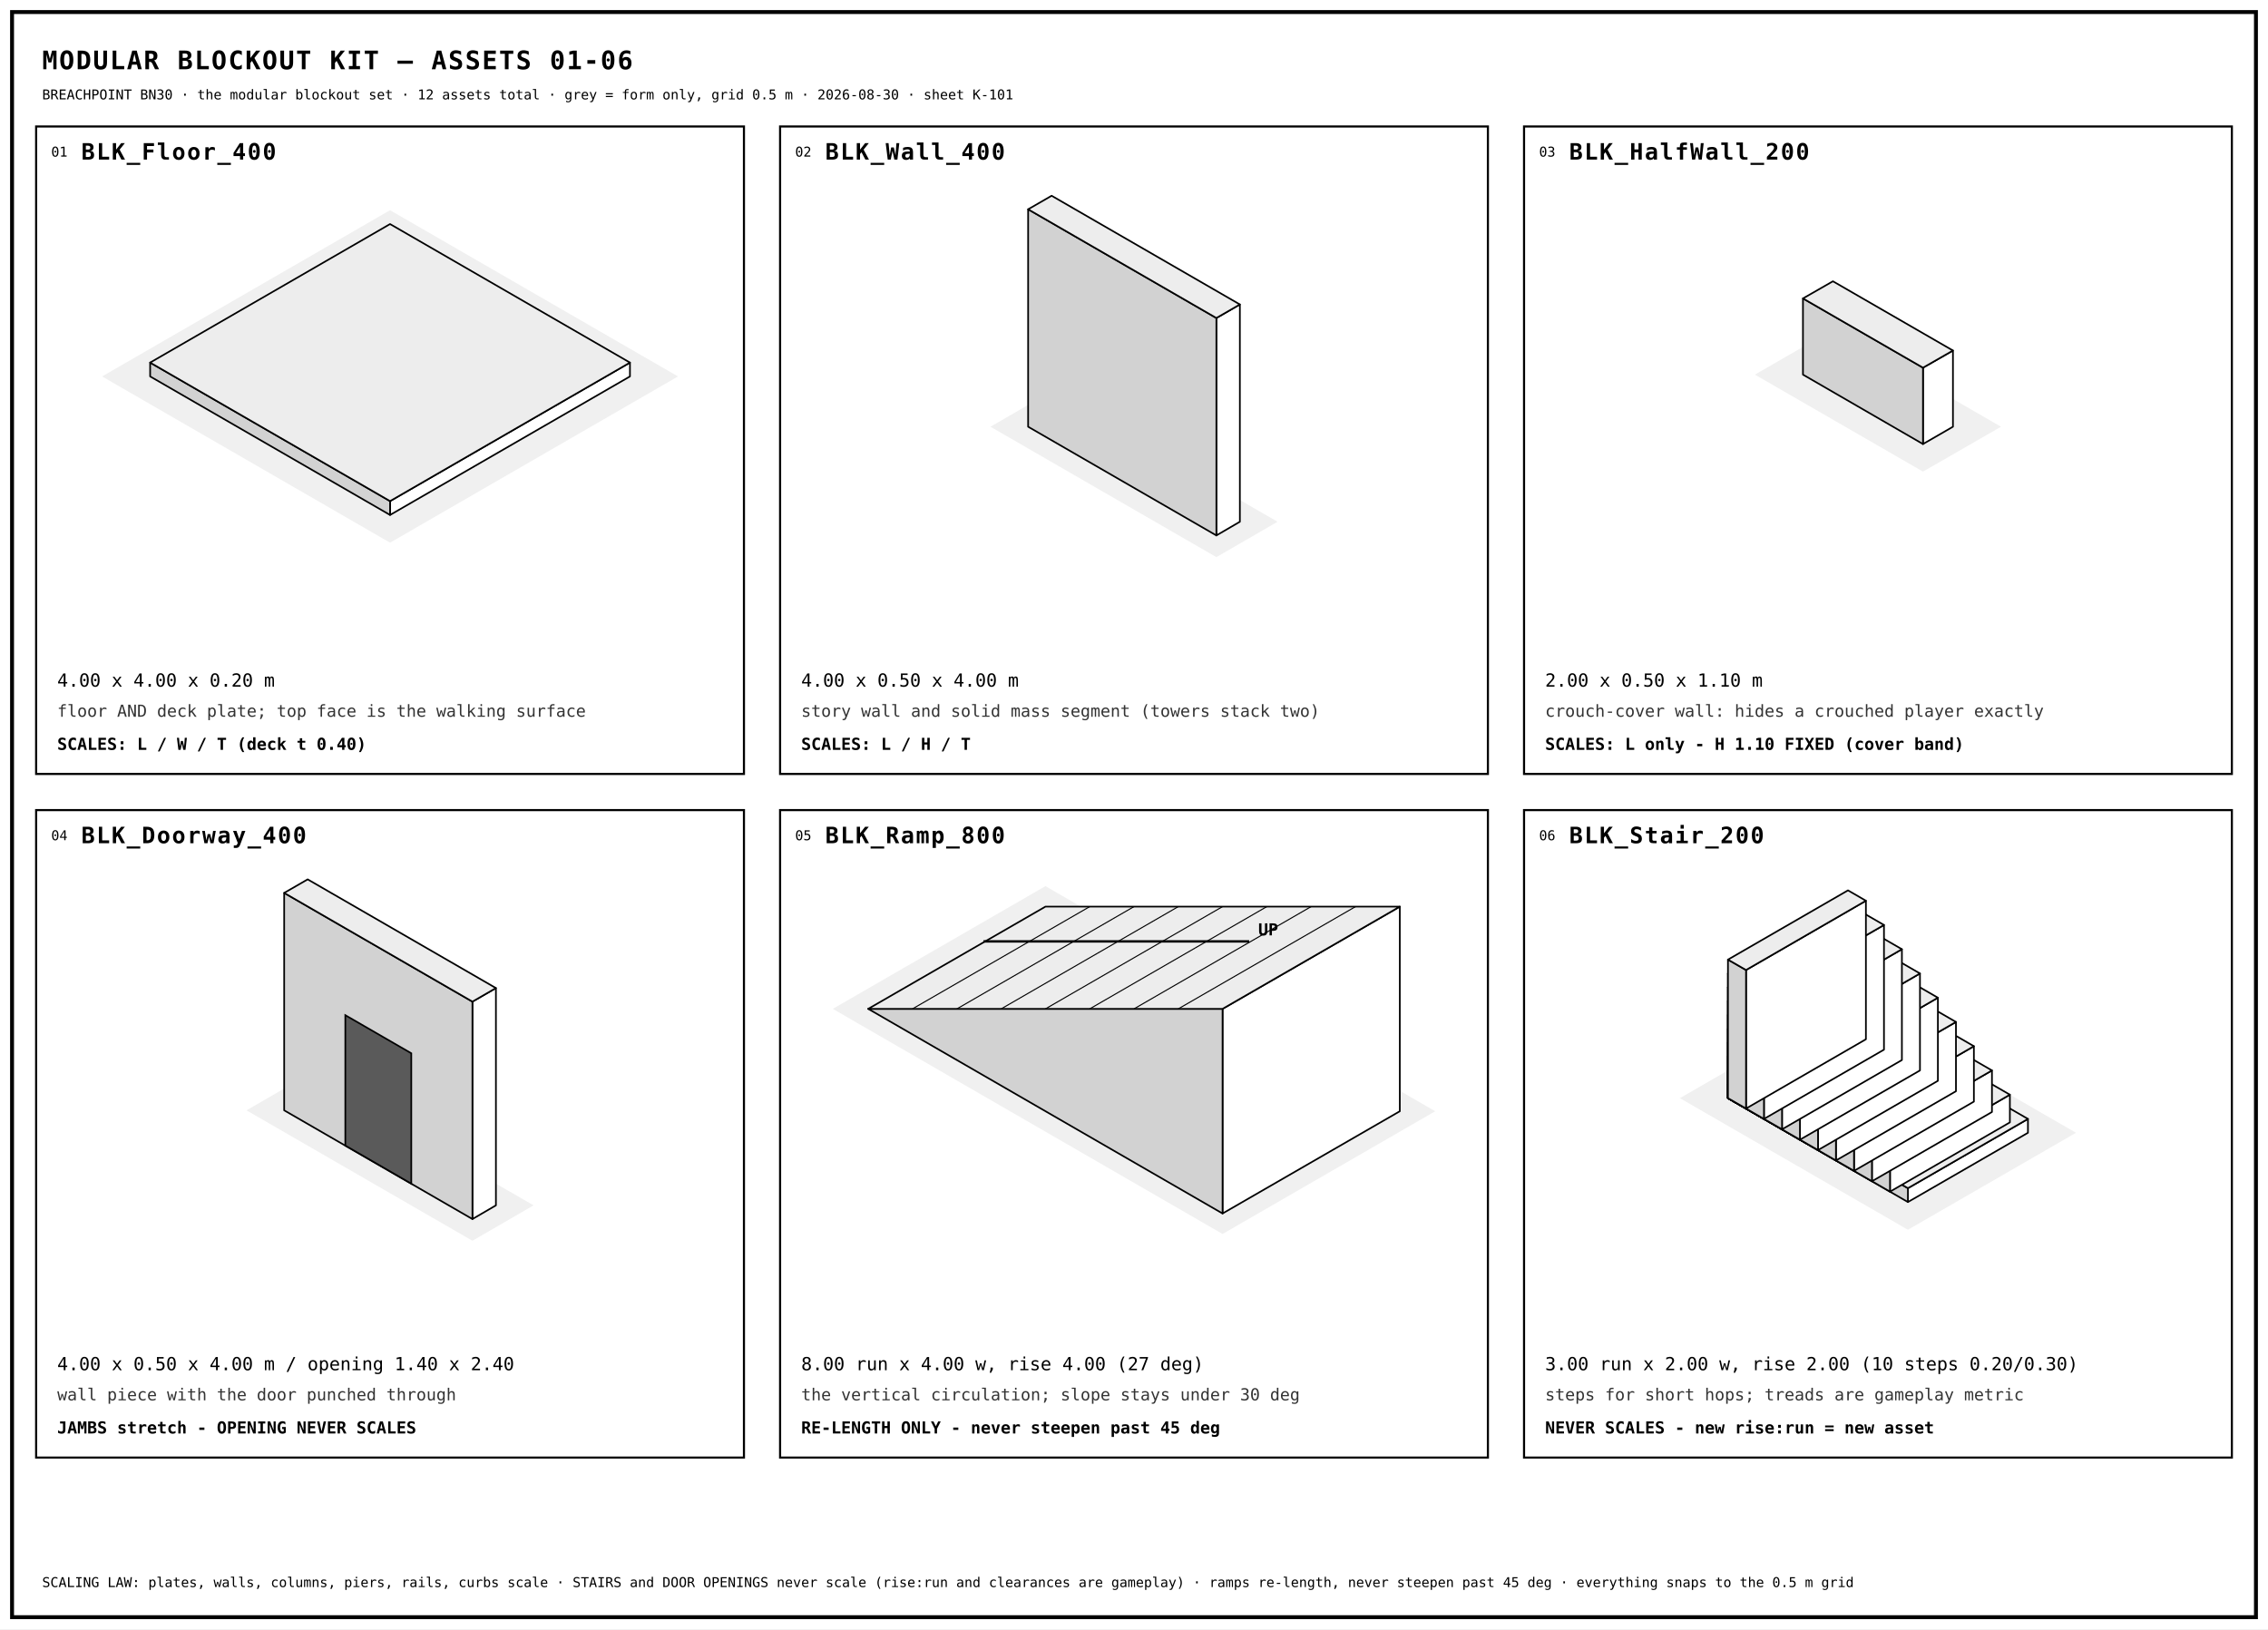
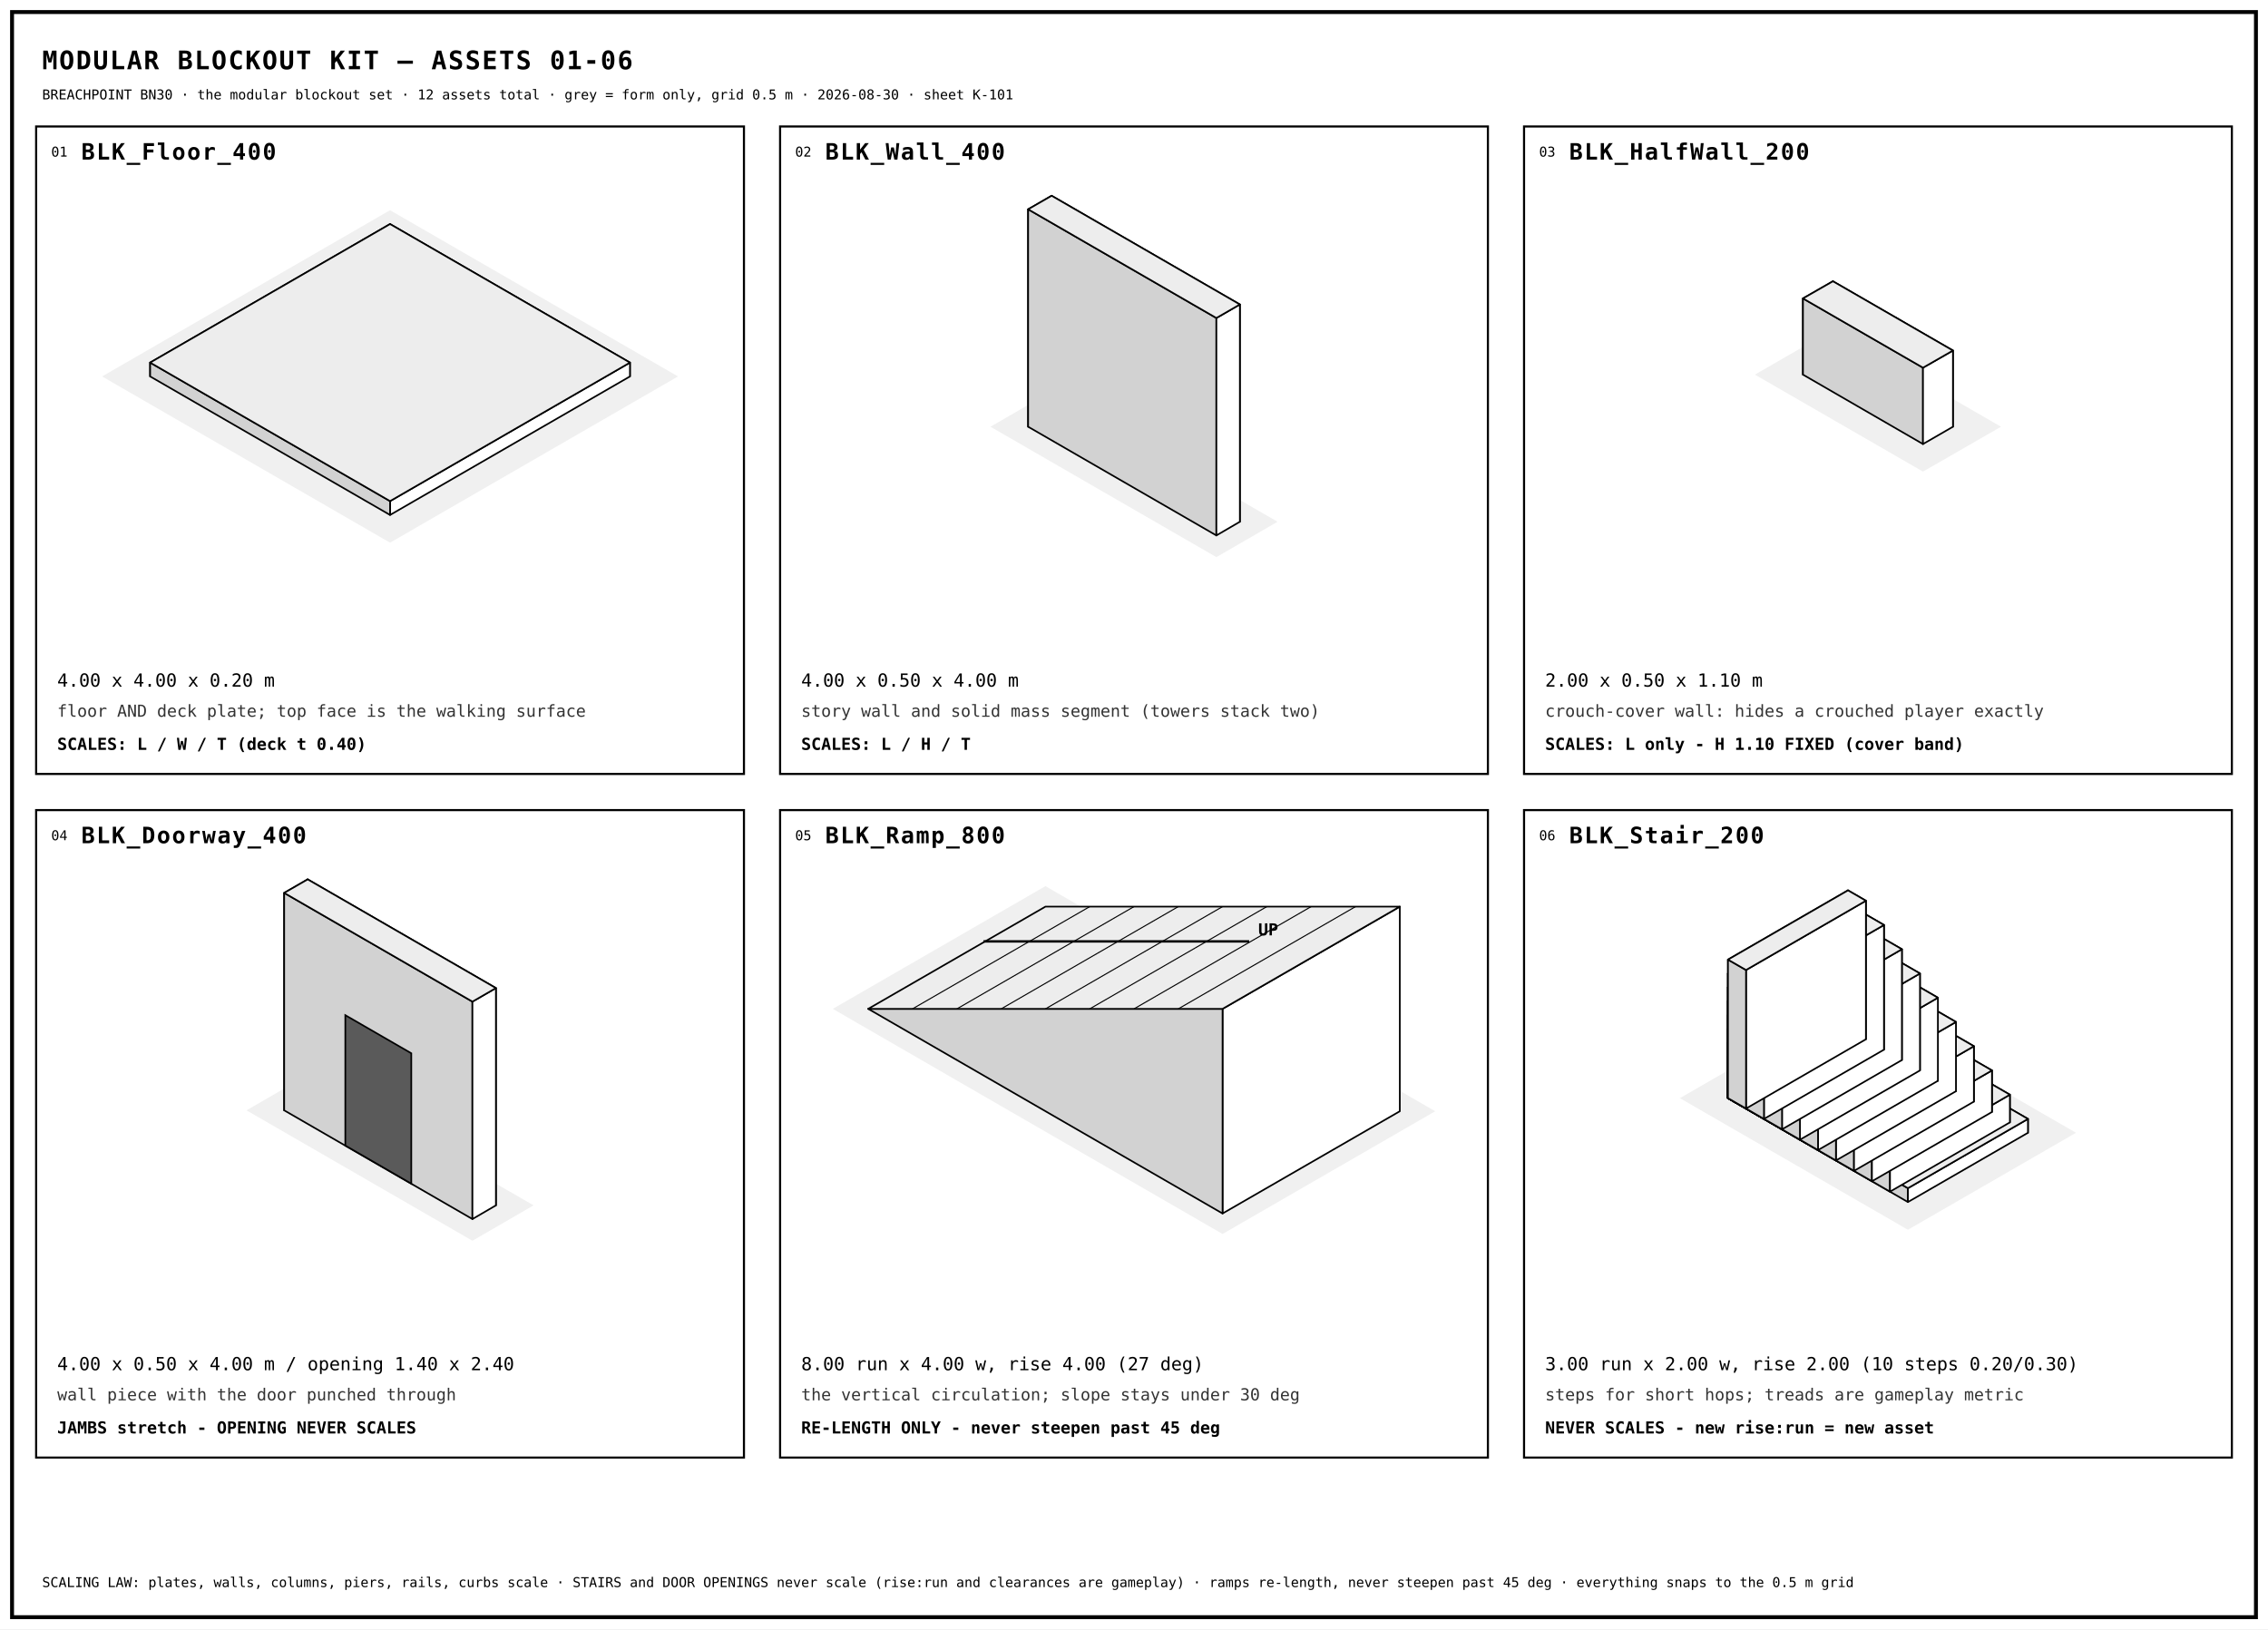
<svg xmlns="http://www.w3.org/2000/svg" width="1506" height="1082" viewBox="0 0 1506 1082">
  <style>
  .paper{fill:#ffffff}
  .frame{fill:none;stroke:#000;stroke-width:1.4}
  .border{fill:none;stroke:#000;stroke-width:2.6}
  .top{fill:#ededed;stroke:#000;stroke-width:1.1;stroke-linejoin:round}
  .east{fill:#ffffff;stroke:#000;stroke-width:1.1;stroke-linejoin:round}
  .north{fill:#d2d2d2;stroke:#000;stroke-width:1.1;stroke-linejoin:round}
  .shadow{fill:#f0f0f0;stroke:none}
  .name{font:bold 15px monospace;fill:#000;letter-spacing:1px}
  .dims{font:12px monospace;fill:#000}
  .role{font:11px monospace;fill:#333}
  .rule{font:bold 11px monospace;fill:#000}
  .big{font:bold 17px monospace;fill:#000;letter-spacing:1px}
  .small{font:9px monospace;fill:#000}
  .tread{stroke:#000;stroke-width:0.7;fill:none}
</style>
  <rect class="paper" width="1506" height="1082" />
  <rect class="border" x="8" y="8" width="1490" height="1066" />
  <text class="big" x="28" y="46">MODULAR BLOCKOUT KIT — ASSETS 01-06</text>
  <text class="small" x="28" y="66">BREACHPOINT BN30 · the modular blockout set · 12 assets total · grey = form only, grid 0.5 m · 2026-08-30 · sheet K-101</text>
  <rect class="frame" x="24" y="84" width="470" height="430" />
  <text class="small" x="34" y="104">01</text>
  <text class="name" x="54" y="106">BLK_Floor_400</text>
  <path class="shadow" d="M 259.0 139.6 L 450.2 250.0 L 259.0 360.4 L 67.8 250.0 Z" />
+   <path class="east" d="M 259.0 158.0 L 418.3 250.0 L 418.3 240.8 L 259.0 148.8 Z" />
+   <path class="north" d="M 99.7 250.0 L 259.0 158.0 L 259.0 148.8 L 99.7 240.8 Z" />
  <path class="east" d="M 418.3 250.0 L 259.0 342.0 L 259.0 332.8 L 418.3 240.8 Z" />
  <path class="north" d="M 259.0 342.0 L 99.7 250.0 L 99.7 240.8 L 259.0 332.8 Z" />
  <path class="top" d="M 259.0 148.8 L 418.3 240.8 L 259.0 332.8 L 99.7 240.8 Z" />
  <text class="dims" x="38" y="456">4.00 x 4.00 x 0.20 m</text>
  <text class="role" x="38" y="476">floor AND deck plate; top face is the walking surface</text>
  <text class="rule" x="38" y="498">SCALES: L / W / T (deck t 0.40)</text>
  <rect class="frame" x="518" y="84" width="470" height="430" />
  <text class="small" x="528" y="104">02</text>
  <text class="name" x="548" y="106">BLK_Wall_400</text>
  <path class="shadow" d="M 698.3 259.9 L 848.3 346.5 L 807.7 370.0 L 657.7 283.4 Z" />
+   <path class="north" d="M 682.7 283.4 L 698.3 274.4 L 698.3 130.0 L 682.7 139.0 Z" />
+   <path class="east" d="M 698.3 274.4 L 823.3 346.5 L 823.3 202.2 L 698.3 130.0 Z" />
+   <path class="north" d="M 807.7 355.6 L 682.7 283.4 L 682.7 139.0 L 807.7 211.2 Z" />
  <path class="east" d="M 823.3 346.5 L 807.7 355.6 L 807.7 211.2 L 823.3 202.2 Z" />
-   <path class="north" d="M 807.7 355.6 L 682.7 283.4 L 682.7 139.0 L 807.7 211.2 Z" />
  <path class="top" d="M 698.3 130.0 L 823.3 202.2 L 807.7 211.2 L 682.7 139.0 Z" />
  <text class="dims" x="532" y="456">4.00 x 0.50 x 4.00 m</text>
  <text class="role" x="532" y="476">story wall and solid mass segment (towers stack two)</text>
  <text class="rule" x="532" y="498">SCALES: L / H / T</text>
  <rect class="frame" x="1012" y="84" width="470" height="430" />
  <text class="small" x="1022" y="104">03</text>
  <text class="name" x="1042" y="106">BLK_HalfWall_200</text>
  <path class="shadow" d="M 1217.1 218.9 L 1328.7 283.4 L 1276.9 313.2 L 1165.3 248.8 Z" />
+   <path class="north" d="M 1197.2 248.8 L 1217.1 237.3 L 1217.1 186.8 L 1197.2 198.2 Z" />
+   <path class="east" d="M 1217.1 237.3 L 1296.8 283.4 L 1296.8 232.8 L 1217.1 186.8 Z" />
+   <path class="north" d="M 1276.9 294.9 L 1197.2 248.8 L 1197.2 198.2 L 1276.9 244.2 Z" />
  <path class="east" d="M 1296.8 283.4 L 1276.9 294.9 L 1276.9 244.2 L 1296.8 232.8 Z" />
-   <path class="north" d="M 1276.9 294.9 L 1197.2 248.8 L 1197.2 198.2 L 1276.9 244.2 Z" />
  <path class="top" d="M 1217.1 186.8 L 1296.8 232.8 L 1276.9 244.2 L 1197.2 198.2 Z" />
  <text class="dims" x="1026" y="456">2.00 x 0.50 x 1.10 m</text>
  <text class="role" x="1026" y="476">crouch-cover wall: hides a crouched player exactly</text>
  <text class="rule" x="1026" y="498">SCALES: L only - H 1.10 FIXED (cover band)</text>
  <rect class="frame" x="24" y="538" width="470" height="430" />
  <text class="small" x="34" y="558">04</text>
  <text class="name" x="54" y="560">BLK_Doorway_400</text>
  <path class="shadow" d="M 204.3 713.9 L 354.3 800.5 L 313.7 824.0 L 163.7 737.4 Z" />
+   <path class="north" d="M 188.7 737.4 L 204.3 728.4 L 204.3 584.0 L 188.7 593.0 Z" />
+   <path class="east" d="M 204.3 728.4 L 329.3 800.5 L 329.3 656.2 L 204.3 584.0 Z" />
+   <path class="north" d="M 313.7 809.6 L 188.7 737.4 L 188.7 593.0 L 313.7 665.2 Z" />
  <path class="east" d="M 329.3 800.5 L 313.7 809.6 L 313.7 665.2 L 329.3 656.2 Z" />
-   <path class="north" d="M 313.7 809.6 L 188.7 737.4 L 188.7 593.0 L 313.7 665.2 Z" />
  <path class="top" d="M 204.3 584.0 L 329.3 656.2 L 313.7 665.2 L 188.7 593.0 Z" />
  <path d="M 229.3 760.8 L 273.1 786.1 L 273.1 699.5 L 229.3 674.2 Z" fill="#5a5a5a" stroke="#000" stroke-width="1.1" />
  <text class="dims" x="38" y="910">4.00 x 0.50 x 4.00 m / opening 1.40 x 2.40</text>
  <text class="role" x="38" y="930">wall piece with the door punched through</text>
  <text class="rule" x="38" y="952">JAMBS stretch - OPENING NEVER SCALES</text>
  <rect class="frame" x="518" y="538" width="470" height="430" />
  <text class="small" x="528" y="558">05</text>
  <text class="name" x="548" y="560">BLK_Ramp_800</text>
  <path class="shadow" d="M 694.2 588.5 L 953.0 738.0 L 811.8 819.5 L 553.0 670.0 Z" />
  <path class="east" d="M 929.5 738.0 L 811.8 805.9 L 811.8 670.0 L 929.5 602.1 Z" />
  <path class="north" d="M 576.5 670.0 L 811.8 805.9 L 811.8 670.0 Z" />
  <path class="top" d="M 694.2 602.1 L 929.5 602.1 L 811.8 670.0 L 576.5 670.0 Z" />
  <line class="tread" x1="723.6" y1="602.1" x2="605.9" y2="670.0" />
  <line class="tread" x1="753.0" y1="602.1" x2="635.4" y2="670.0" />
  <line class="tread" x1="782.4" y1="602.1" x2="664.8" y2="670.0" />
  <line class="tread" x1="811.8" y1="602.1" x2="694.2" y2="670.0" />
  <line class="tread" x1="841.2" y1="602.1" x2="723.6" y2="670.0" />
  <line class="tread" x1="870.6" y1="602.1" x2="753.0" y2="670.0" />
  <line class="tread" x1="900.1" y1="602.1" x2="782.4" y2="670.0" />
  <line class="tread" style="stroke-width:1.6" x1="653.0" y1="625.2" x2="829.5" y2="625.2" />
  <text class="rule" x="835.5" y="621.2">UP</text>
  <text class="dims" x="532" y="910">8.00 run x 4.00 w, rise 4.00 (27 deg)</text>
  <text class="role" x="532" y="930">the vertical circulation; slope stays under 30 deg</text>
  <text class="rule" x="532" y="952">RE-LENGTH ONLY - never steepen past 45 deg</text>
  <rect class="frame" x="1012" y="538" width="470" height="430" />
  <text class="small" x="1022" y="558">06</text>
  <text class="name" x="1042" y="560">BLK_Stair_200</text>
  <path class="shadow" d="M 1227.1 664.9 L 1378.5 752.3 L 1266.9 816.7 L 1115.5 729.3 Z" />
+   <path class="north" d="M 1147.4 729.3 L 1227.1 683.3 L 1227.1 674.1 L 1147.4 720.1 Z" />
+   <path class="east" d="M 1227.1 683.3 L 1346.6 752.3 L 1346.6 743.1 L 1227.1 674.1 Z" />
+   <path class="north" d="M 1266.9 798.3 L 1147.4 729.3 L 1147.4 720.1 L 1266.9 789.1 Z" />
  <path class="east" d="M 1346.6 752.3 L 1266.9 798.3 L 1266.9 789.1 L 1346.6 743.1 Z" />
-   <path class="north" d="M 1266.9 798.3 L 1147.4 729.3 L 1147.4 720.1 L 1266.9 789.1 Z" />
  <path class="top" d="M 1227.1 674.1 L 1346.6 743.1 L 1266.9 789.1 L 1147.4 720.1 Z" />
+   <path class="north" d="M 1147.4 729.3 L 1227.1 683.3 L 1227.1 664.9 L 1147.4 710.9 Z" />
+   <path class="east" d="M 1227.1 683.3 L 1334.6 745.4 L 1334.6 727.0 L 1227.1 664.9 Z" />
+   <path class="north" d="M 1255.0 791.4 L 1147.4 729.3 L 1147.4 710.9 L 1255.0 773.0 Z" />
  <path class="east" d="M 1334.6 745.4 L 1255.0 791.4 L 1255.0 773.0 L 1334.6 727.0 Z" />
-   <path class="north" d="M 1255.0 791.4 L 1147.4 729.3 L 1147.4 710.9 L 1255.0 773.0 Z" />
  <path class="top" d="M 1227.1 664.9 L 1334.6 727.0 L 1255.0 773.0 L 1147.4 710.9 Z" />
+   <path class="north" d="M 1147.4 729.3 L 1227.1 683.3 L 1227.1 655.7 L 1147.4 701.7 Z" />
+   <path class="east" d="M 1227.1 683.3 L 1322.7 738.5 L 1322.7 710.9 L 1227.1 655.7 Z" />
+   <path class="north" d="M 1243.0 784.5 L 1147.4 729.3 L 1147.4 701.7 L 1243.0 756.9 Z" />
  <path class="east" d="M 1322.7 738.5 L 1243.0 784.5 L 1243.0 756.9 L 1322.7 710.9 Z" />
-   <path class="north" d="M 1243.0 784.5 L 1147.4 729.3 L 1147.4 701.7 L 1243.0 756.9 Z" />
  <path class="top" d="M 1227.1 655.7 L 1322.7 710.9 L 1243.0 756.9 L 1147.4 701.7 Z" />
+   <path class="north" d="M 1147.4 729.3 L 1227.1 683.3 L 1227.1 646.5 L 1147.4 692.5 Z" />
+   <path class="east" d="M 1227.1 683.3 L 1310.7 731.6 L 1310.7 694.8 L 1227.1 646.5 Z" />
+   <path class="north" d="M 1231.1 777.6 L 1147.4 729.3 L 1147.4 692.5 L 1231.1 740.8 Z" />
  <path class="east" d="M 1310.7 731.6 L 1231.1 777.6 L 1231.1 740.8 L 1310.7 694.8 Z" />
-   <path class="north" d="M 1231.1 777.6 L 1147.4 729.3 L 1147.4 692.5 L 1231.1 740.8 Z" />
  <path class="top" d="M 1227.1 646.5 L 1310.7 694.8 L 1231.1 740.8 L 1147.4 692.5 Z" />
+   <path class="east" d="M 1227.1 683.3 L 1298.8 724.7 L 1298.8 678.7 L 1227.1 637.3 Z" />
+   <path class="north" d="M 1147.4 729.3 L 1227.1 683.3 L 1227.1 637.3 L 1147.4 683.3 Z" />
  <path class="east" d="M 1298.8 724.7 L 1219.1 770.7 L 1219.1 724.7 L 1298.8 678.7 Z" />
  <path class="north" d="M 1219.1 770.7 L 1147.4 729.3 L 1147.4 683.3 L 1219.1 724.7 Z" />
  <path class="top" d="M 1227.1 637.3 L 1298.8 678.7 L 1219.1 724.7 L 1147.4 683.3 Z" />
+   <path class="east" d="M 1227.1 683.3 L 1286.8 717.8 L 1286.8 662.6 L 1227.1 628.1 Z" />
+   <path class="north" d="M 1147.4 729.3 L 1227.1 683.3 L 1227.1 628.1 L 1147.4 674.1 Z" />
  <path class="east" d="M 1286.8 717.8 L 1207.2 763.8 L 1207.2 708.6 L 1286.8 662.6 Z" />
  <path class="north" d="M 1207.2 763.8 L 1147.4 729.3 L 1147.4 674.1 L 1207.2 708.6 Z" />
  <path class="top" d="M 1227.1 628.1 L 1286.8 662.6 L 1207.2 708.6 L 1147.4 674.1 Z" />
+   <path class="east" d="M 1227.1 683.3 L 1274.9 710.9 L 1274.9 646.5 L 1227.1 618.9 Z" />
+   <path class="north" d="M 1147.4 729.3 L 1227.1 683.3 L 1227.1 618.9 L 1147.4 664.9 Z" />
  <path class="east" d="M 1274.9 710.9 L 1195.2 756.9 L 1195.2 692.5 L 1274.9 646.5 Z" />
  <path class="north" d="M 1195.2 756.9 L 1147.4 729.3 L 1147.4 664.9 L 1195.2 692.5 Z" />
  <path class="top" d="M 1227.1 618.9 L 1274.9 646.5 L 1195.2 692.5 L 1147.4 664.9 Z" />
+   <path class="east" d="M 1227.1 683.3 L 1262.9 704.0 L 1262.9 630.4 L 1227.1 609.7 Z" />
+   <path class="north" d="M 1147.4 729.3 L 1227.1 683.3 L 1227.1 609.7 L 1147.4 655.7 Z" />
  <path class="east" d="M 1262.9 704.0 L 1183.3 750.0 L 1183.3 676.4 L 1262.9 630.4 Z" />
  <path class="north" d="M 1183.3 750.0 L 1147.4 729.3 L 1147.4 655.7 L 1183.3 676.4 Z" />
  <path class="top" d="M 1227.1 609.7 L 1262.9 630.4 L 1183.3 676.4 L 1147.4 655.7 Z" />
+   <path class="east" d="M 1227.1 683.3 L 1251.0 697.1 L 1251.0 614.3 L 1227.1 600.5 Z" />
+   <path class="north" d="M 1147.4 729.3 L 1227.1 683.3 L 1227.1 600.5 L 1147.4 646.5 Z" />
  <path class="east" d="M 1251.0 697.1 L 1171.3 743.1 L 1171.3 660.3 L 1251.0 614.3 Z" />
  <path class="north" d="M 1171.3 743.1 L 1147.4 729.3 L 1147.4 646.5 L 1171.3 660.3 Z" />
  <path class="top" d="M 1227.1 600.5 L 1251.0 614.3 L 1171.3 660.3 L 1147.4 646.5 Z" />
+   <path class="east" d="M 1227.1 683.3 L 1239.0 690.2 L 1239.0 598.2 L 1227.1 591.3 Z" />
+   <path class="north" d="M 1147.4 729.3 L 1227.1 683.3 L 1227.1 591.3 L 1147.4 637.3 Z" />
  <path class="east" d="M 1239.0 690.2 L 1159.4 736.2 L 1159.4 644.2 L 1239.0 598.2 Z" />
  <path class="north" d="M 1159.4 736.2 L 1147.4 729.3 L 1147.4 637.3 L 1159.4 644.2 Z" />
  <path class="top" d="M 1227.1 591.3 L 1239.0 598.2 L 1159.4 644.2 L 1147.4 637.3 Z" />
  <text class="dims" x="1026" y="910">3.00 run x 2.00 w, rise 2.00 (10 steps 0.20/0.30)</text>
  <text class="role" x="1026" y="930">steps for short hops; treads are gameplay metric</text>
  <text class="rule" x="1026" y="952">NEVER SCALES - new rise:run = new asset</text>
  <text class="small" x="28" y="1054">SCALING LAW: plates, walls, columns, piers, rails, curbs scale · STAIRS and DOOR OPENINGS never scale (rise:run and clearances are gameplay) · ramps re-length, never steepen past 45 deg · everything snaps to the 0.5 m grid</text>
</svg>
